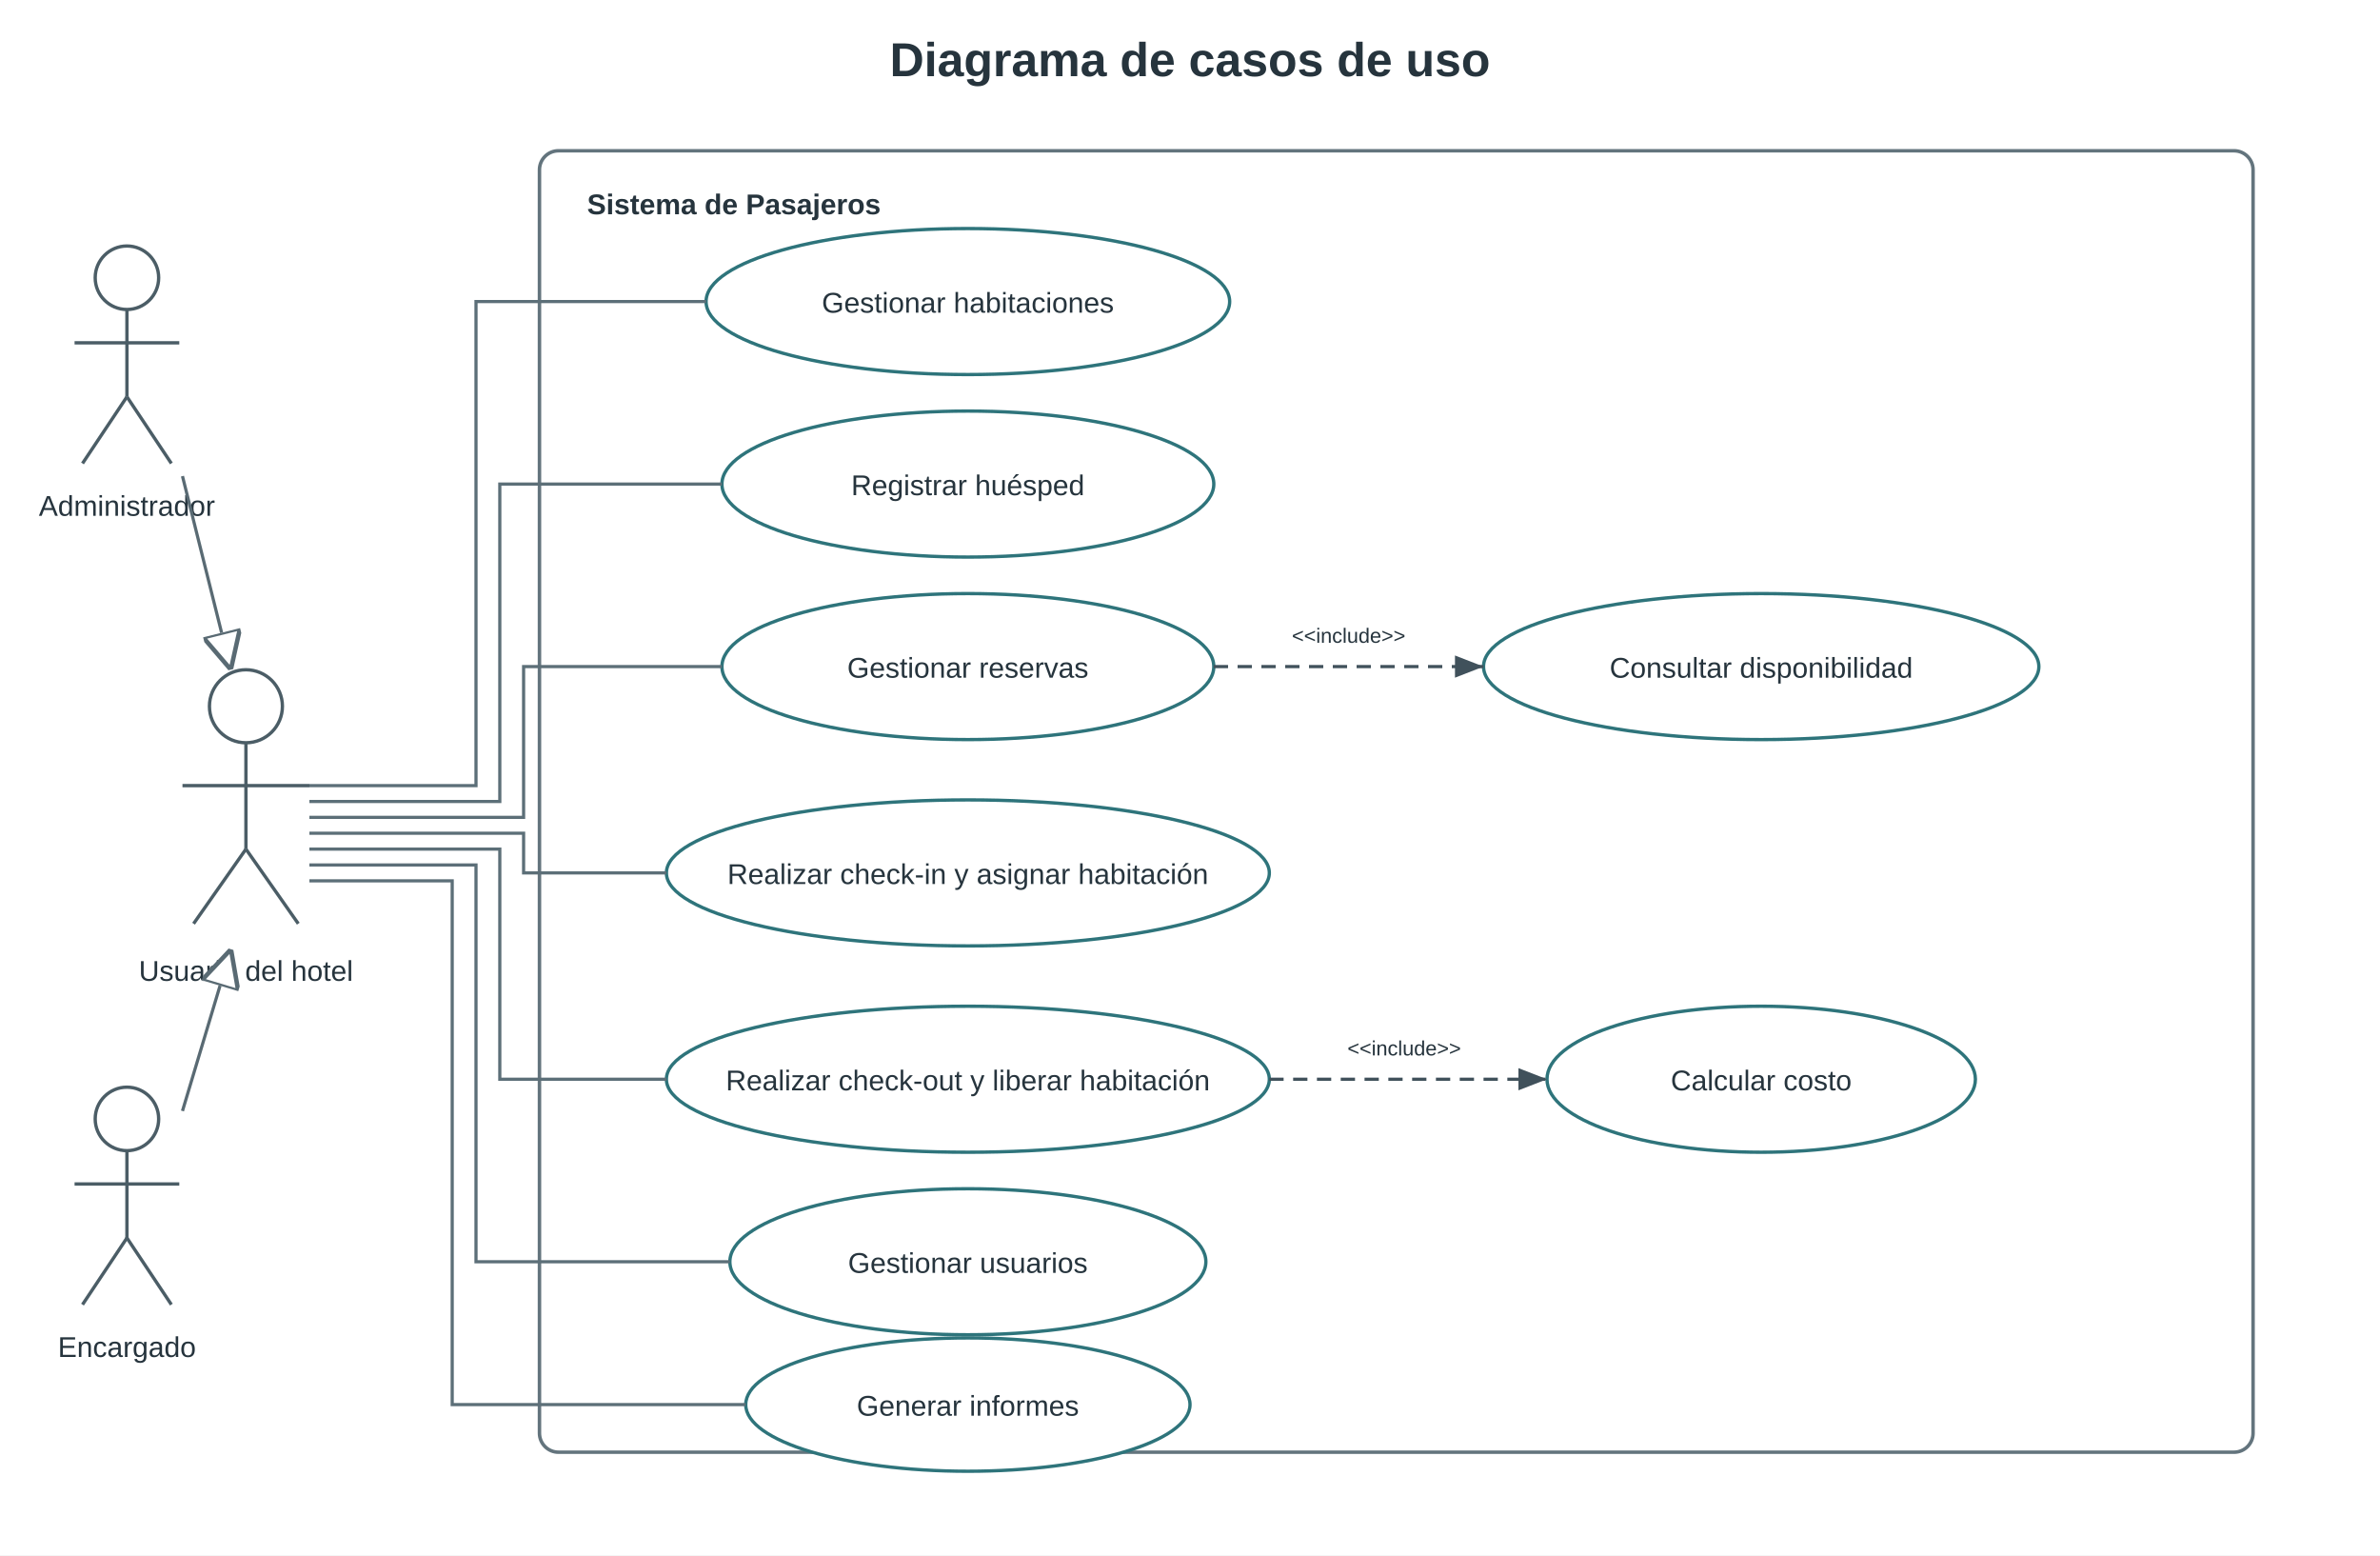
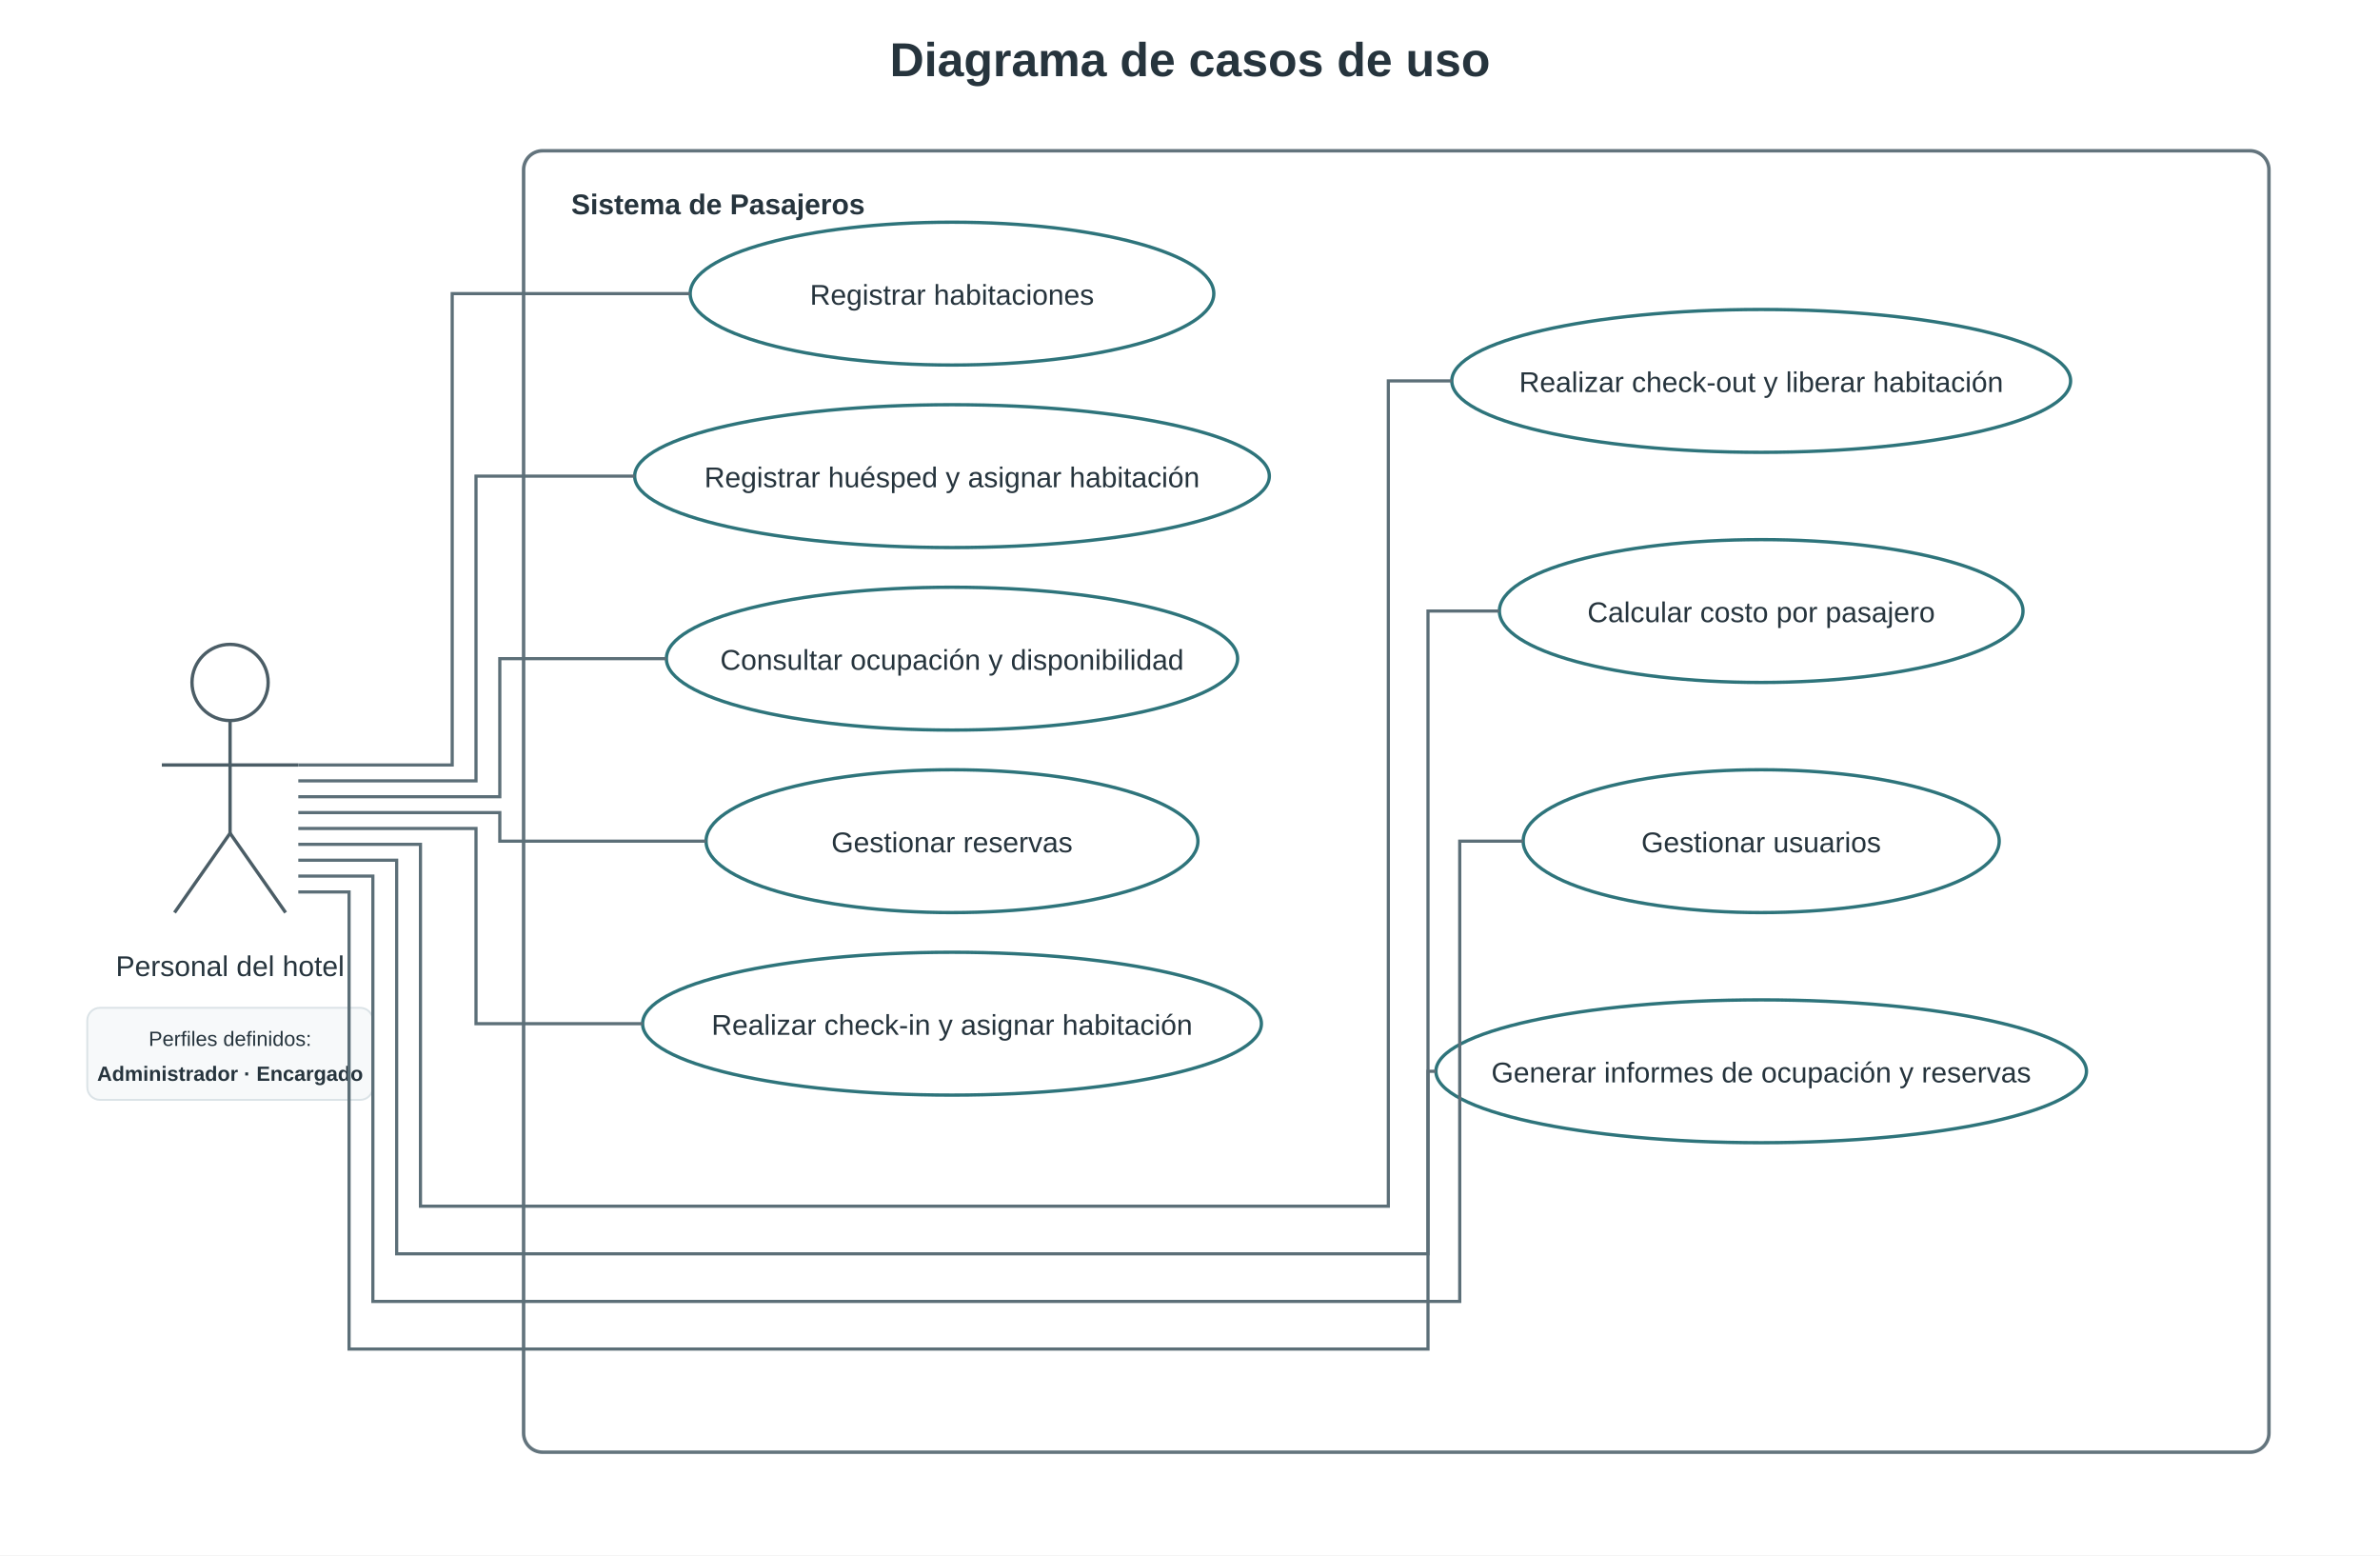
<svg xmlns="http://www.w3.org/2000/svg" width="1500" height="980" viewBox="0 0 1500 980">
  <defs>
-     <marker id="arrow" markerWidth="10" markerHeight="10" refX="9" refY="3.5" orient="auto">
-       <path d="M0,0 L0,7 L9,3.5 z" fill="#40515b" />
-     </marker>
-     <marker id="triangle" markerWidth="12" markerHeight="12" refX="11" refY="6" orient="auto">
-       <path d="M0,0 L12,6 L0,12 z" fill="#fff" stroke="#596a73" stroke-width="1.4" />
-     </marker>
    <style>
-     .t{font-family:Arial,sans-serif;fill:#26343d}.title{font-size:30px;font-weight:700}.label{font-size:18px}.small{font-size:13px}
-     .sys{fill:#fff;stroke:#63747d;stroke-width:2.2}.uc{fill:#fff;stroke:#2e747b;stroke-width:2.1}
-     .actor{stroke:#4b5d66;stroke-width:2.1;fill:none}.assoc{stroke:#5c6f78;stroke-width:2;fill:none}
-     .inc{stroke:#40515b;stroke-width:2;stroke-dasharray:9 6;fill:none;marker-end:url(#arrow)}
-     .gen{stroke:#596a73;stroke-width:2;fill:none;marker-end:url(#triangle)}
-   </style>
+ .t{font-family:Arial,sans-serif;fill:#26343d}.title{font-size:30px;font-weight:700}.label{font-size:18px}.small{font-size:13px}
+ .sys{fill:#fff;stroke:#63747d;stroke-width:2.2}.uc{fill:#fff;stroke:#2e747b;stroke-width:2.1}
+ .actor{stroke:#4b5d66;stroke-width:2.1;fill:none}.assoc{stroke:#5c6f78;stroke-width:2;fill:none}
+ .rolebox{fill:#f7f9fa;stroke:#dbe3e7;stroke-width:1.2}
+ </style>
  </defs>
  <rect width="1500" height="980" fill="#fff" />
  <text x="750" y="48" text-anchor="middle" class="t title">Diagrama de casos de uso</text>
-   <rect x="340" y="95" width="1080" height="820" rx="12" class="sys" />
-   <text x="370" y="135" class="t label" font-weight="700">Sistema de Pasajeros</text>
-   <circle cx="155" cy="445" r="23" class="actor" />
-   <line x1="155" y1="468" x2="155" y2="535" class="actor" />
-   <line x1="115" y1="495" x2="195" y2="495" class="actor" />
-   <line x1="155" y1="535" x2="122" y2="582" class="actor" />
-   <line x1="155" y1="535" x2="188" y2="582" class="actor" />
-   <text x="155" y="618" text-anchor="middle" class="t label">Usuario del hotel</text>
-   <circle cx="80" cy="175" r="20" class="actor" />
-   <line x1="80" y1="195" x2="80" y2="250" class="actor" />
-   <line x1="47" y1="216" x2="113" y2="216" class="actor" />
-   <line x1="80" y1="250" x2="52" y2="292" class="actor" />
-   <line x1="80" y1="250" x2="108" y2="292" class="actor" />
-   <text x="80" y="325" text-anchor="middle" class="t label">Administrador</text>
-   <circle cx="80" cy="705" r="20" class="actor" />
-   <line x1="80" y1="725" x2="80" y2="780" class="actor" />
-   <line x1="47" y1="746" x2="113" y2="746" class="actor" />
-   <line x1="80" y1="780" x2="52" y2="822" class="actor" />
-   <line x1="80" y1="780" x2="108" y2="822" class="actor" />
-   <text x="80" y="855" text-anchor="middle" class="t label">Encargado</text>
-   <path d="M115 300 L145 420" class="gen" />
-   <path d="M115 700 L145 600" class="gen" />
-   <ellipse cx="610" cy="190" rx="165" ry="46" class="uc" />
-   <text x="610" y="197" text-anchor="middle" class="t label">Gestionar habitaciones</text>
-   <ellipse cx="610" cy="305" rx="155" ry="46" class="uc" />
-   <text x="610" y="312" text-anchor="middle" class="t label">Registrar huésped</text>
-   <ellipse cx="610" cy="420" rx="155" ry="46" class="uc" />
-   <text x="610" y="427" text-anchor="middle" class="t label">Gestionar reservas</text>
-   <ellipse cx="610" cy="550" rx="190" ry="46" class="uc" />
-   <text x="610" y="557" text-anchor="middle" class="t label">Realizar check-in y asignar habitación</text>
-   <ellipse cx="610" cy="680" rx="190" ry="46" class="uc" />
-   <text x="610" y="687" text-anchor="middle" class="t label">Realizar check-out y liberar habitación</text>
-   <ellipse cx="610" cy="795" rx="150" ry="46" class="uc" />
-   <text x="610" y="802" text-anchor="middle" class="t label">Gestionar usuarios</text>
-   <ellipse cx="610" cy="885" rx="140" ry="42" class="uc" />
-   <text x="610" y="892" text-anchor="middle" class="t label">Generar informes</text>
-   <ellipse cx="1110" cy="420" rx="175" ry="46" class="uc" />
-   <text x="1110" y="427" text-anchor="middle" class="t label">Consultar disponibilidad</text>
-   <ellipse cx="1110" cy="680" rx="135" ry="46" class="uc" />
-   <text x="1110" y="687" text-anchor="middle" class="t label">Calcular costo</text>
-   <path d="M195 495 H300 V190 H445" class="assoc" />
-   <path d="M195 505 H315 V305 H455" class="assoc" />
-   <path d="M195 515 H330 V420 H455" class="assoc" />
-   <path d="M195 525 H330 V550 H420" class="assoc" />
-   <path d="M195 535 H315 V680 H420" class="assoc" />
-   <path d="M195 545 H300 V795 H460" class="assoc" />
-   <path d="M195 555 H285 V885 H470" class="assoc" />
-   <path d="M765 420 H935" class="inc" />
-   <text x="850" y="405" text-anchor="middle" class="t small">&lt;&lt;include&gt;&gt;</text>
-   <path d="M800 680 H975" class="inc" />
-   <text x="885" y="665" text-anchor="middle" class="t small">&lt;&lt;include&gt;&gt;</text>
+   <rect x="330" y="95" width="1100" height="820" rx="12" class="sys" />
+   <text x="360" y="135" class="t label" font-weight="700">Sistema de Pasajeros</text>
+   <circle cx="145" cy="430" r="24" class="actor" />
+   <line x1="145" y1="454" x2="145" y2="525" class="actor" />
+   <line x1="102" y1="482" x2="188" y2="482" class="actor" />
+   <line x1="145" y1="525" x2="110" y2="575" class="actor" />
+   <line x1="145" y1="525" x2="180" y2="575" class="actor" />
+   <text x="145" y="615" text-anchor="middle" class="t label">Personal del hotel</text>
+   <rect x="55" y="635" width="180" height="58" rx="8" class="rolebox" />
+   <text x="145" y="659" text-anchor="middle" class="t small">Perfiles definidos:</text>
+   <text x="145" y="681" text-anchor="middle" class="t small" font-weight="700">Administrador · Encargado</text>
+   <ellipse cx="600" cy="185" rx="165" ry="45" class="uc" />
+   <text x="600" y="192" text-anchor="middle" class="t label">Registrar habitaciones</text>
+   <ellipse cx="600" cy="300" rx="200" ry="45" class="uc" />
+   <text x="600" y="307" text-anchor="middle" class="t label">Registrar huésped y asignar habitación</text>
+   <ellipse cx="600" cy="415" rx="180" ry="45" class="uc" />
+   <text x="600" y="422" text-anchor="middle" class="t label">Consultar ocupación y disponibilidad</text>
+   <ellipse cx="600" cy="530" rx="155" ry="45" class="uc" />
+   <text x="600" y="537" text-anchor="middle" class="t label">Gestionar reservas</text>
+   <ellipse cx="600" cy="645" rx="195" ry="45" class="uc" />
+   <text x="600" y="652" text-anchor="middle" class="t label">Realizar check-in y asignar habitación</text>
+   <ellipse cx="1110" cy="240" rx="195" ry="45" class="uc" />
+   <text x="1110" y="247" text-anchor="middle" class="t label">Realizar check-out y liberar habitación</text>
+   <ellipse cx="1110" cy="385" rx="165" ry="45" class="uc" />
+   <text x="1110" y="392" text-anchor="middle" class="t label">Calcular costo por pasajero</text>
+   <ellipse cx="1110" cy="530" rx="150" ry="45" class="uc" />
+   <text x="1110" y="537" text-anchor="middle" class="t label">Gestionar usuarios</text>
+   <ellipse cx="1110" cy="675" rx="205" ry="45" class="uc" />
+   <text x="1110" y="682" text-anchor="middle" class="t label">Generar informes de ocupación y reservas</text>
+   <path d="M188 482 H285 V185 H435" class="assoc" />
+   <path d="M188 492 H300 V300 H400" class="assoc" />
+   <path d="M188 502 H315 V415 H420" class="assoc" />
+   <path d="M188 512 H315 V530 H445" class="assoc" />
+   <path d="M188 522 H300 V645 H405" class="assoc" />
+   <path d="M188 532 H265 V760 H875 V240 H915" class="assoc" />
+   <path d="M188 542 H250 V790 H900 V385 H945" class="assoc" />
+   <path d="M188 552 H235 V820 H920 V530 H960" class="assoc" />
+   <path d="M188 562 H220 V850 H900 V675 H905" class="assoc" />
</svg>
